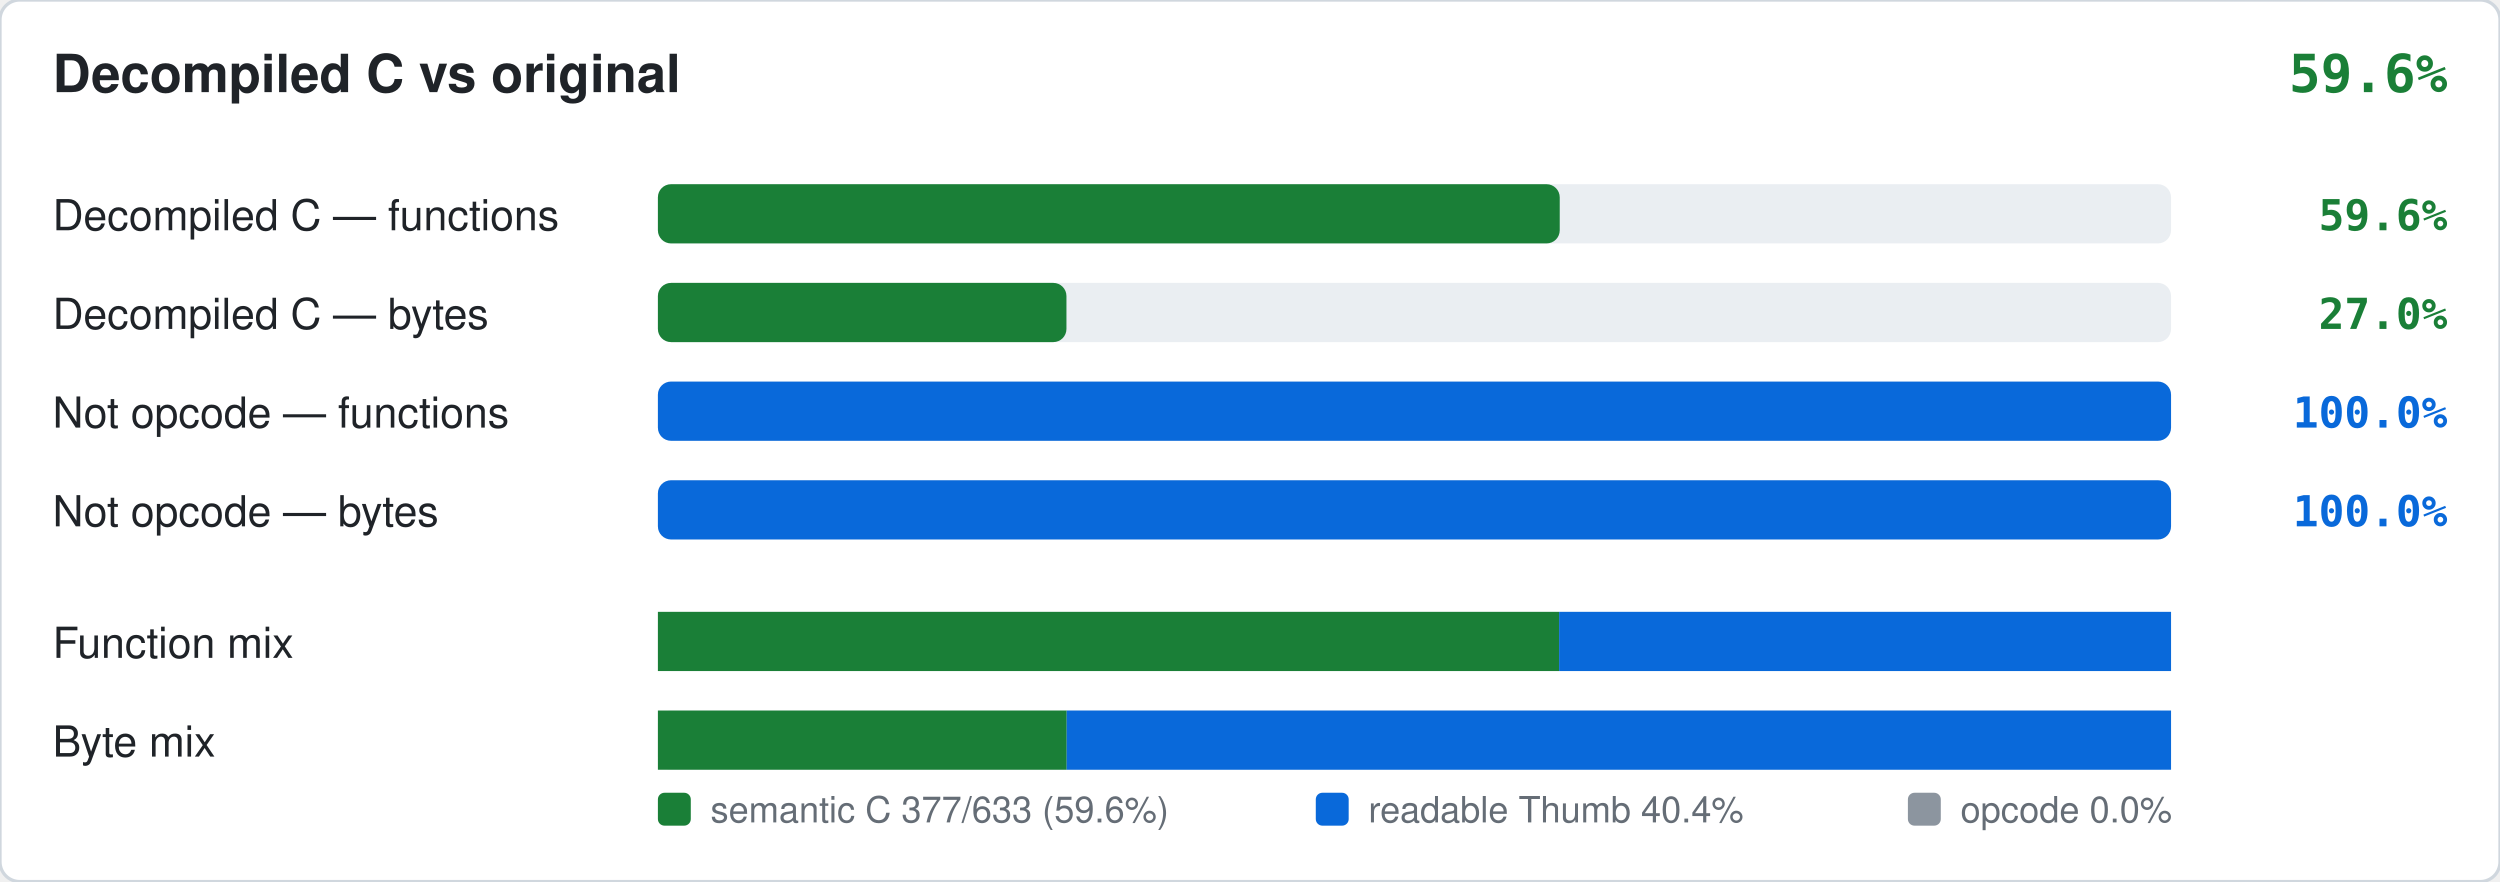
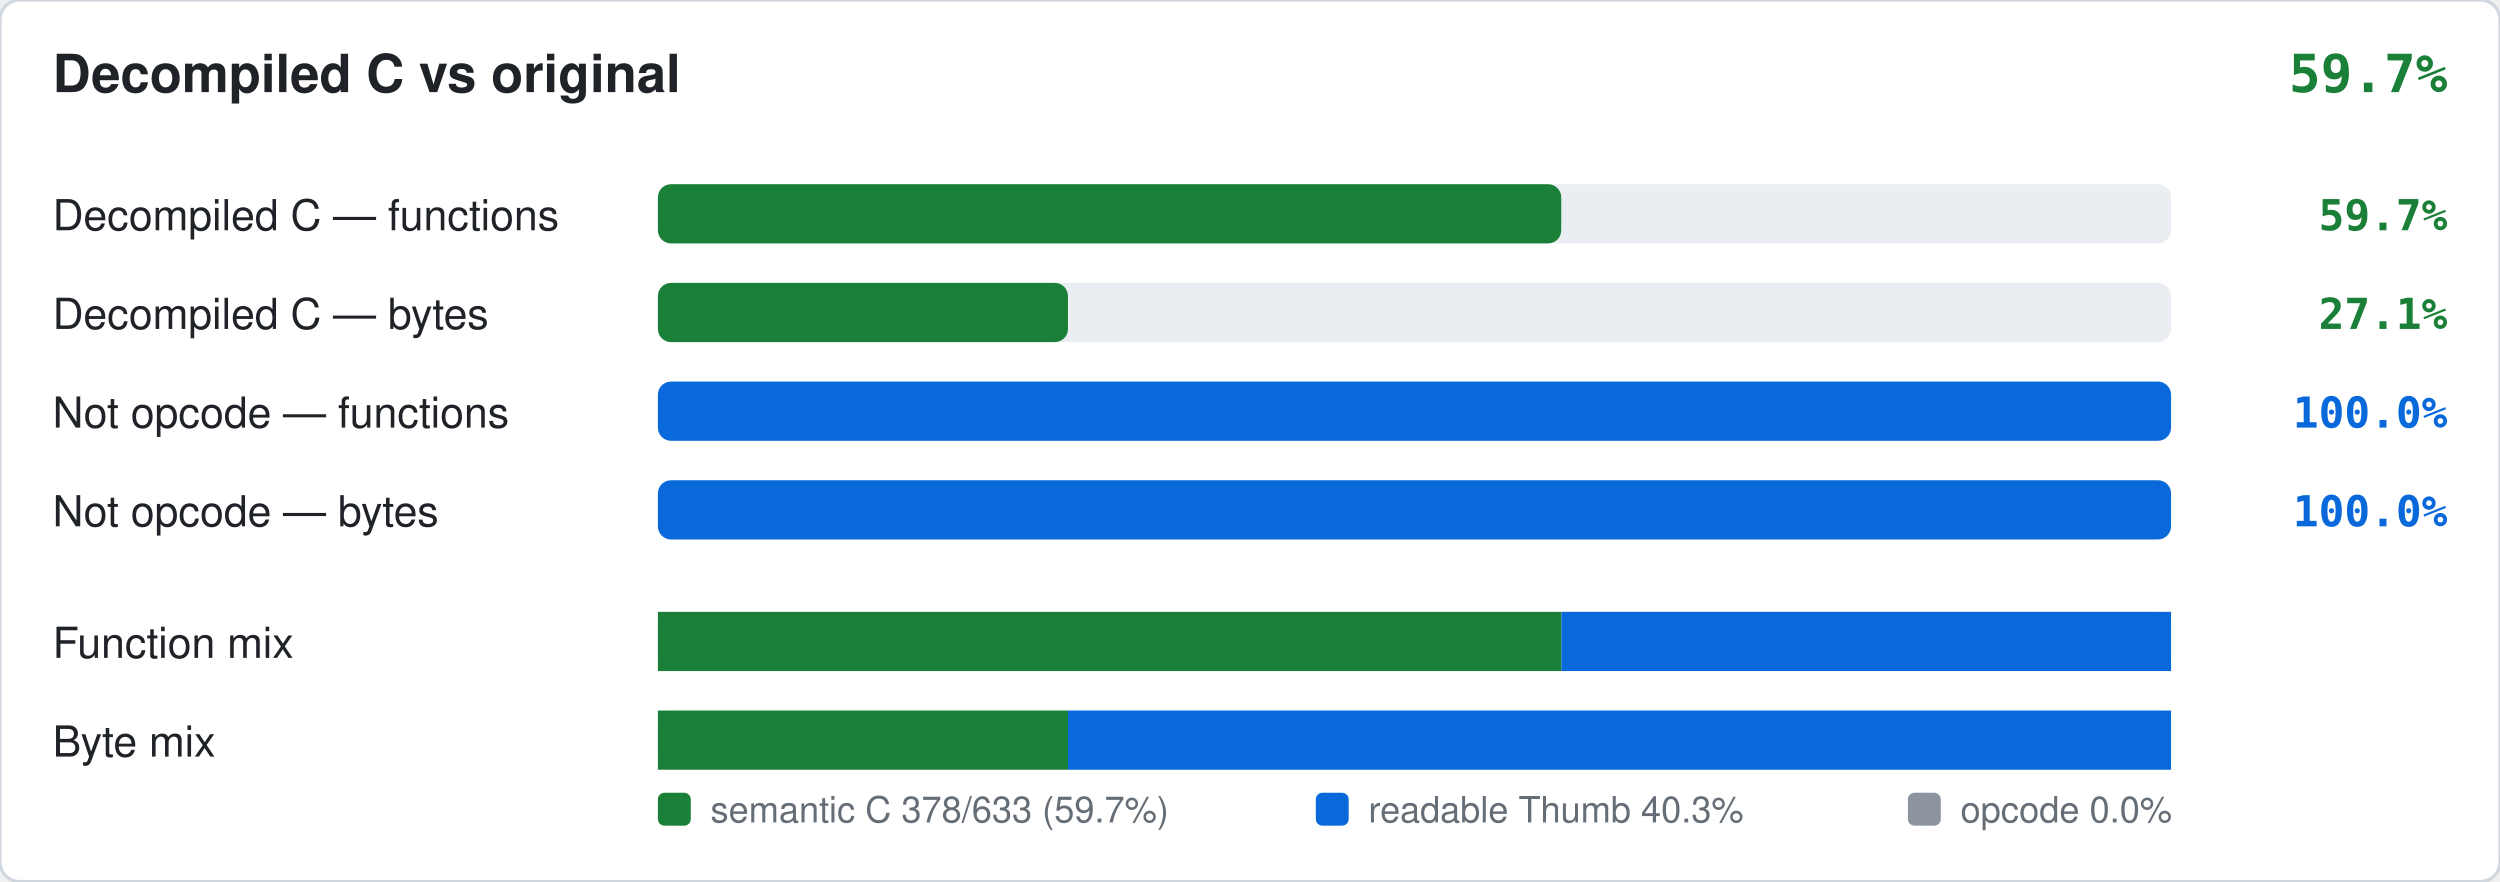
- <svg xmlns="http://www.w3.org/2000/svg" width="760" height="268" viewBox="0 0 760 268" role="img" aria-label="Decompiled C 59.6% functions, 27.0% bytes (377/633, 24,390/90,272)">
+ <svg xmlns="http://www.w3.org/2000/svg" width="760" height="268" viewBox="0 0 760 268" role="img" aria-label="Decompiled C 59.7% functions, 27.1% bytes (378/633, 24,466/90,272)">
  <rect width="760" height="268" rx="6" fill="#ffffff" stroke="#d0d7de" />
  <text x="16" y="28" font-family="-apple-system,BlinkMacSystemFont,Segoe UI,Helvetica,Arial,sans-serif" font-size="16" font-weight="600" fill="#1f2328">Decompiled C vs original</text>
-   <text x="744" y="28" text-anchor="end" font-family="ui-monospace,SFMono-Regular,Menlo,Consolas,monospace" font-size="16" font-weight="700" fill="#1a7f37">59.6%</text>
+   <text x="744" y="28" text-anchor="end" font-family="ui-monospace,SFMono-Regular,Menlo,Consolas,monospace" font-size="16" font-weight="700" fill="#1a7f37">59.7%</text>
  <text x="16" y="70" font-family="-apple-system,BlinkMacSystemFont,Segoe UI,Helvetica,Arial,sans-serif" font-size="13" fill="#1f2328">Decompiled C — functions</text>
  <rect x="200.00" y="56.00" width="460.00" height="18.00" rx="4" fill="#eaeef2" />
-   <rect x="200.00" y="56.00" width="274.16" height="18.00" rx="4" fill="#1a7f37" />
-   <text x="744" y="70" text-anchor="end" font-family="ui-monospace,SFMono-Regular,Menlo,Consolas,monospace" font-size="13" font-weight="700" fill="#1a7f37">59.6%</text>
+   <rect x="200.00" y="56.00" width="274.62" height="18.00" rx="4" fill="#1a7f37" />
+   <text x="744" y="70" text-anchor="end" font-family="ui-monospace,SFMono-Regular,Menlo,Consolas,monospace" font-size="13" font-weight="700" fill="#1a7f37">59.7%</text>
  <text x="16" y="100" font-family="-apple-system,BlinkMacSystemFont,Segoe UI,Helvetica,Arial,sans-serif" font-size="13" fill="#1f2328">Decompiled C — bytes</text>
  <rect x="200.00" y="86.00" width="460.00" height="18.00" rx="4" fill="#eaeef2" />
-   <rect x="200.00" y="86.00" width="124.20" height="18.00" rx="4" fill="#1a7f37" />
-   <text x="744" y="100" text-anchor="end" font-family="ui-monospace,SFMono-Regular,Menlo,Consolas,monospace" font-size="13" font-weight="700" fill="#1a7f37">27.0%</text>
+   <rect x="200.00" y="86.00" width="124.66" height="18.00" rx="4" fill="#1a7f37" />
+   <text x="744" y="100" text-anchor="end" font-family="ui-monospace,SFMono-Regular,Menlo,Consolas,monospace" font-size="13" font-weight="700" fill="#1a7f37">27.1%</text>
  <text x="16" y="130" font-family="-apple-system,BlinkMacSystemFont,Segoe UI,Helvetica,Arial,sans-serif" font-size="13" fill="#1f2328">Not opcode — functions</text>
  <rect x="200.00" y="116.00" width="460.00" height="18.00" rx="4" fill="#eaeef2" />
  <rect x="200.00" y="116.00" width="460.00" height="18.00" rx="4" fill="#0969da" />
  <text x="744" y="130" text-anchor="end" font-family="ui-monospace,SFMono-Regular,Menlo,Consolas,monospace" font-size="13" font-weight="700" fill="#0969da">100.0%</text>
  <text x="16" y="160" font-family="-apple-system,BlinkMacSystemFont,Segoe UI,Helvetica,Arial,sans-serif" font-size="13" fill="#1f2328">Not opcode — bytes</text>
  <rect x="200.00" y="146.00" width="460.00" height="18.00" rx="4" fill="#eaeef2" />
  <rect x="200.00" y="146.00" width="460.00" height="18.00" rx="4" fill="#0969da" />
  <text x="744" y="160" text-anchor="end" font-family="ui-monospace,SFMono-Regular,Menlo,Consolas,monospace" font-size="13" font-weight="700" fill="#0969da">100.0%</text>
  <text x="16" y="200" font-family="-apple-system,BlinkMacSystemFont,Segoe UI,Helvetica,Arial,sans-serif" font-size="13" fill="#1f2328">Function mix</text>
  <rect x="200.00" y="186.00" width="460.00" height="18.00" rx="4" fill="#eaeef2" />
-   <rect x="200.00" y="186.00" width="273.97" height="18.00" fill="#1a7f37" />
-   <rect x="473.97" y="186.00" width="186.03" height="18.00" fill="#0969da" />
+   <rect x="200.00" y="186.00" width="274.69" height="18.00" fill="#1a7f37" />
+   <rect x="474.69" y="186.00" width="185.31" height="18.00" fill="#0969da" />
  <text x="16" y="230" font-family="-apple-system,BlinkMacSystemFont,Segoe UI,Helvetica,Arial,sans-serif" font-size="13" fill="#1f2328">Byte mix</text>
  <rect x="200.00" y="216.00" width="460.00" height="18.00" rx="4" fill="#eaeef2" />
-   <rect x="200.00" y="216.00" width="124.28" height="18.00" fill="#1a7f37" />
-   <rect x="324.28" y="216.00" width="335.72" height="18.00" fill="#0969da" />
+   <rect x="200.00" y="216.00" width="124.67" height="18.00" fill="#1a7f37" />
+   <rect x="324.67" y="216.00" width="335.33" height="18.00" fill="#0969da" />
  <rect x="200" y="241" width="10" height="10" rx="2" fill="#1a7f37" />
-   <text x="216" y="250" font-family="-apple-system,BlinkMacSystemFont,Segoe UI,Helvetica,Arial,sans-serif" font-size="11" fill="#656d76">semantic C 377/633 (59.6%)</text>
+   <text x="216" y="250" font-family="-apple-system,BlinkMacSystemFont,Segoe UI,Helvetica,Arial,sans-serif" font-size="11" fill="#656d76">semantic C 378/633 (59.7%)</text>
  <rect x="400" y="241" width="10" height="10" rx="2" fill="#0969da" />
-   <text x="416" y="250" font-family="-apple-system,BlinkMacSystemFont,Segoe UI,Helvetica,Arial,sans-serif" font-size="11" fill="#656d76">readable Thumb 40.4%</text>
+   <text x="416" y="250" font-family="-apple-system,BlinkMacSystemFont,Segoe UI,Helvetica,Arial,sans-serif" font-size="11" fill="#656d76">readable Thumb 40.3%</text>
  <rect x="580" y="241" width="10" height="10" rx="2" fill="#8c959f" />
  <text x="596" y="250" font-family="-apple-system,BlinkMacSystemFont,Segoe UI,Helvetica,Arial,sans-serif" font-size="11" fill="#656d76">opcode 0.0%</text>
</svg>
